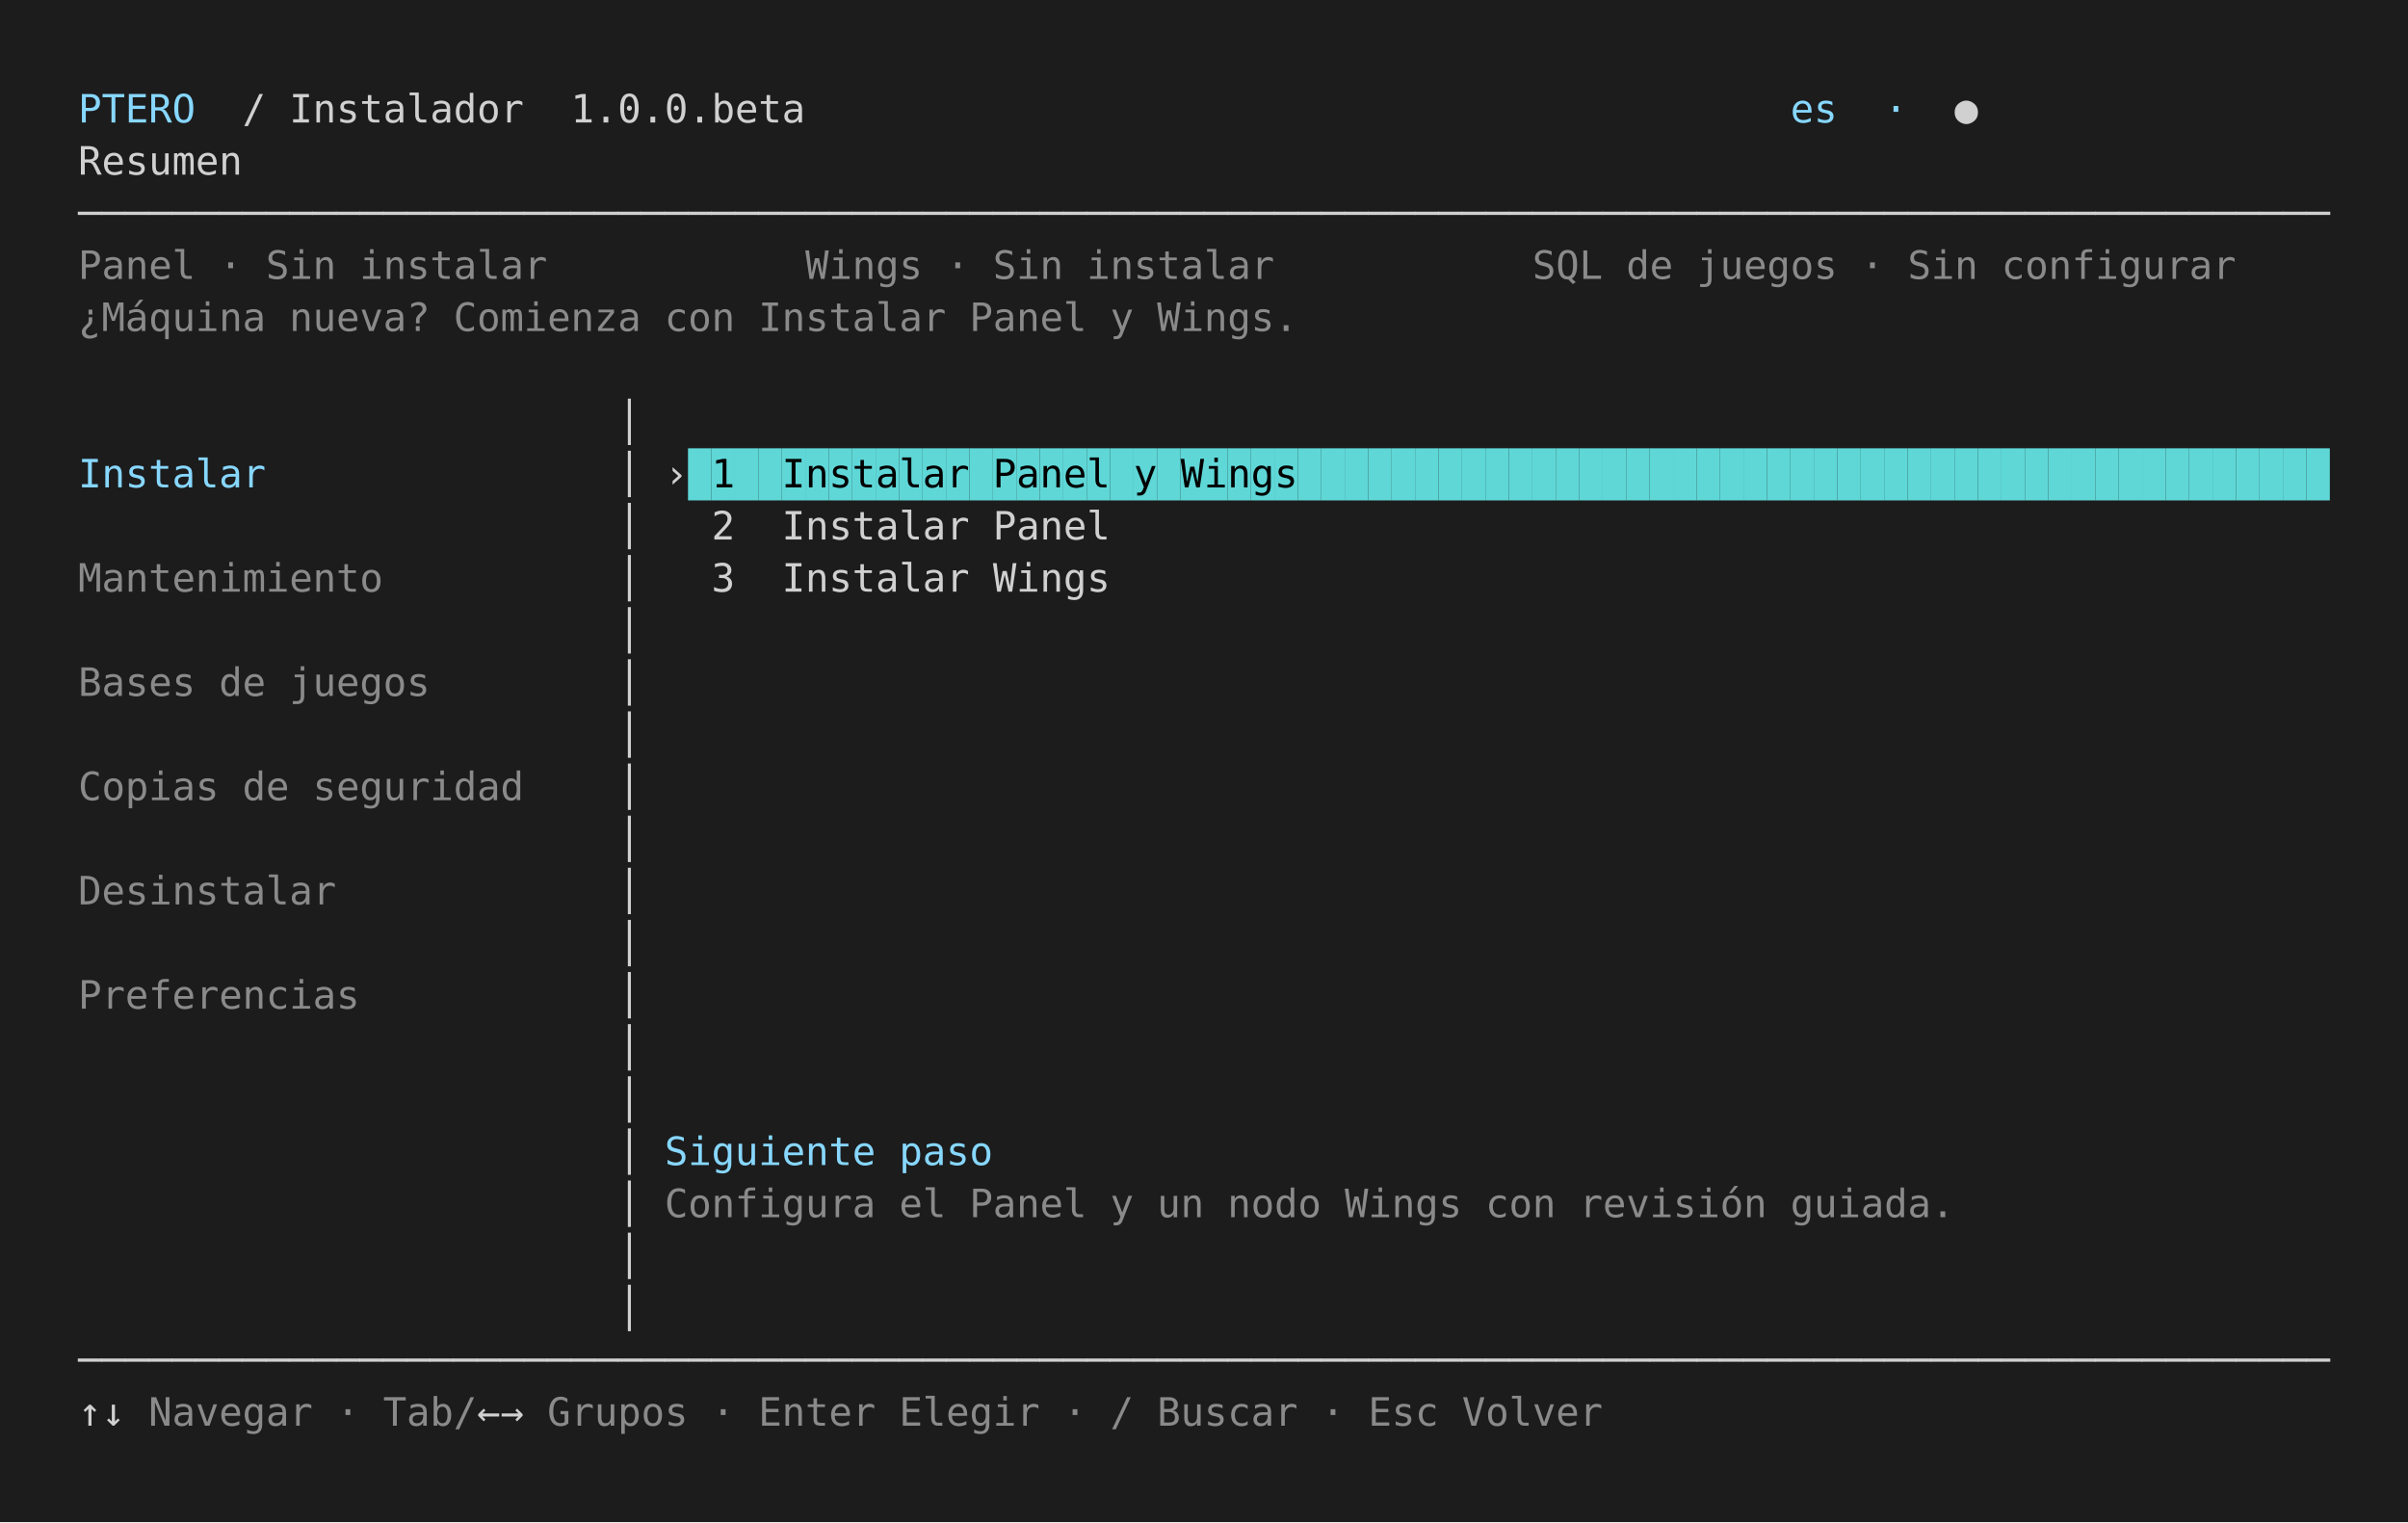
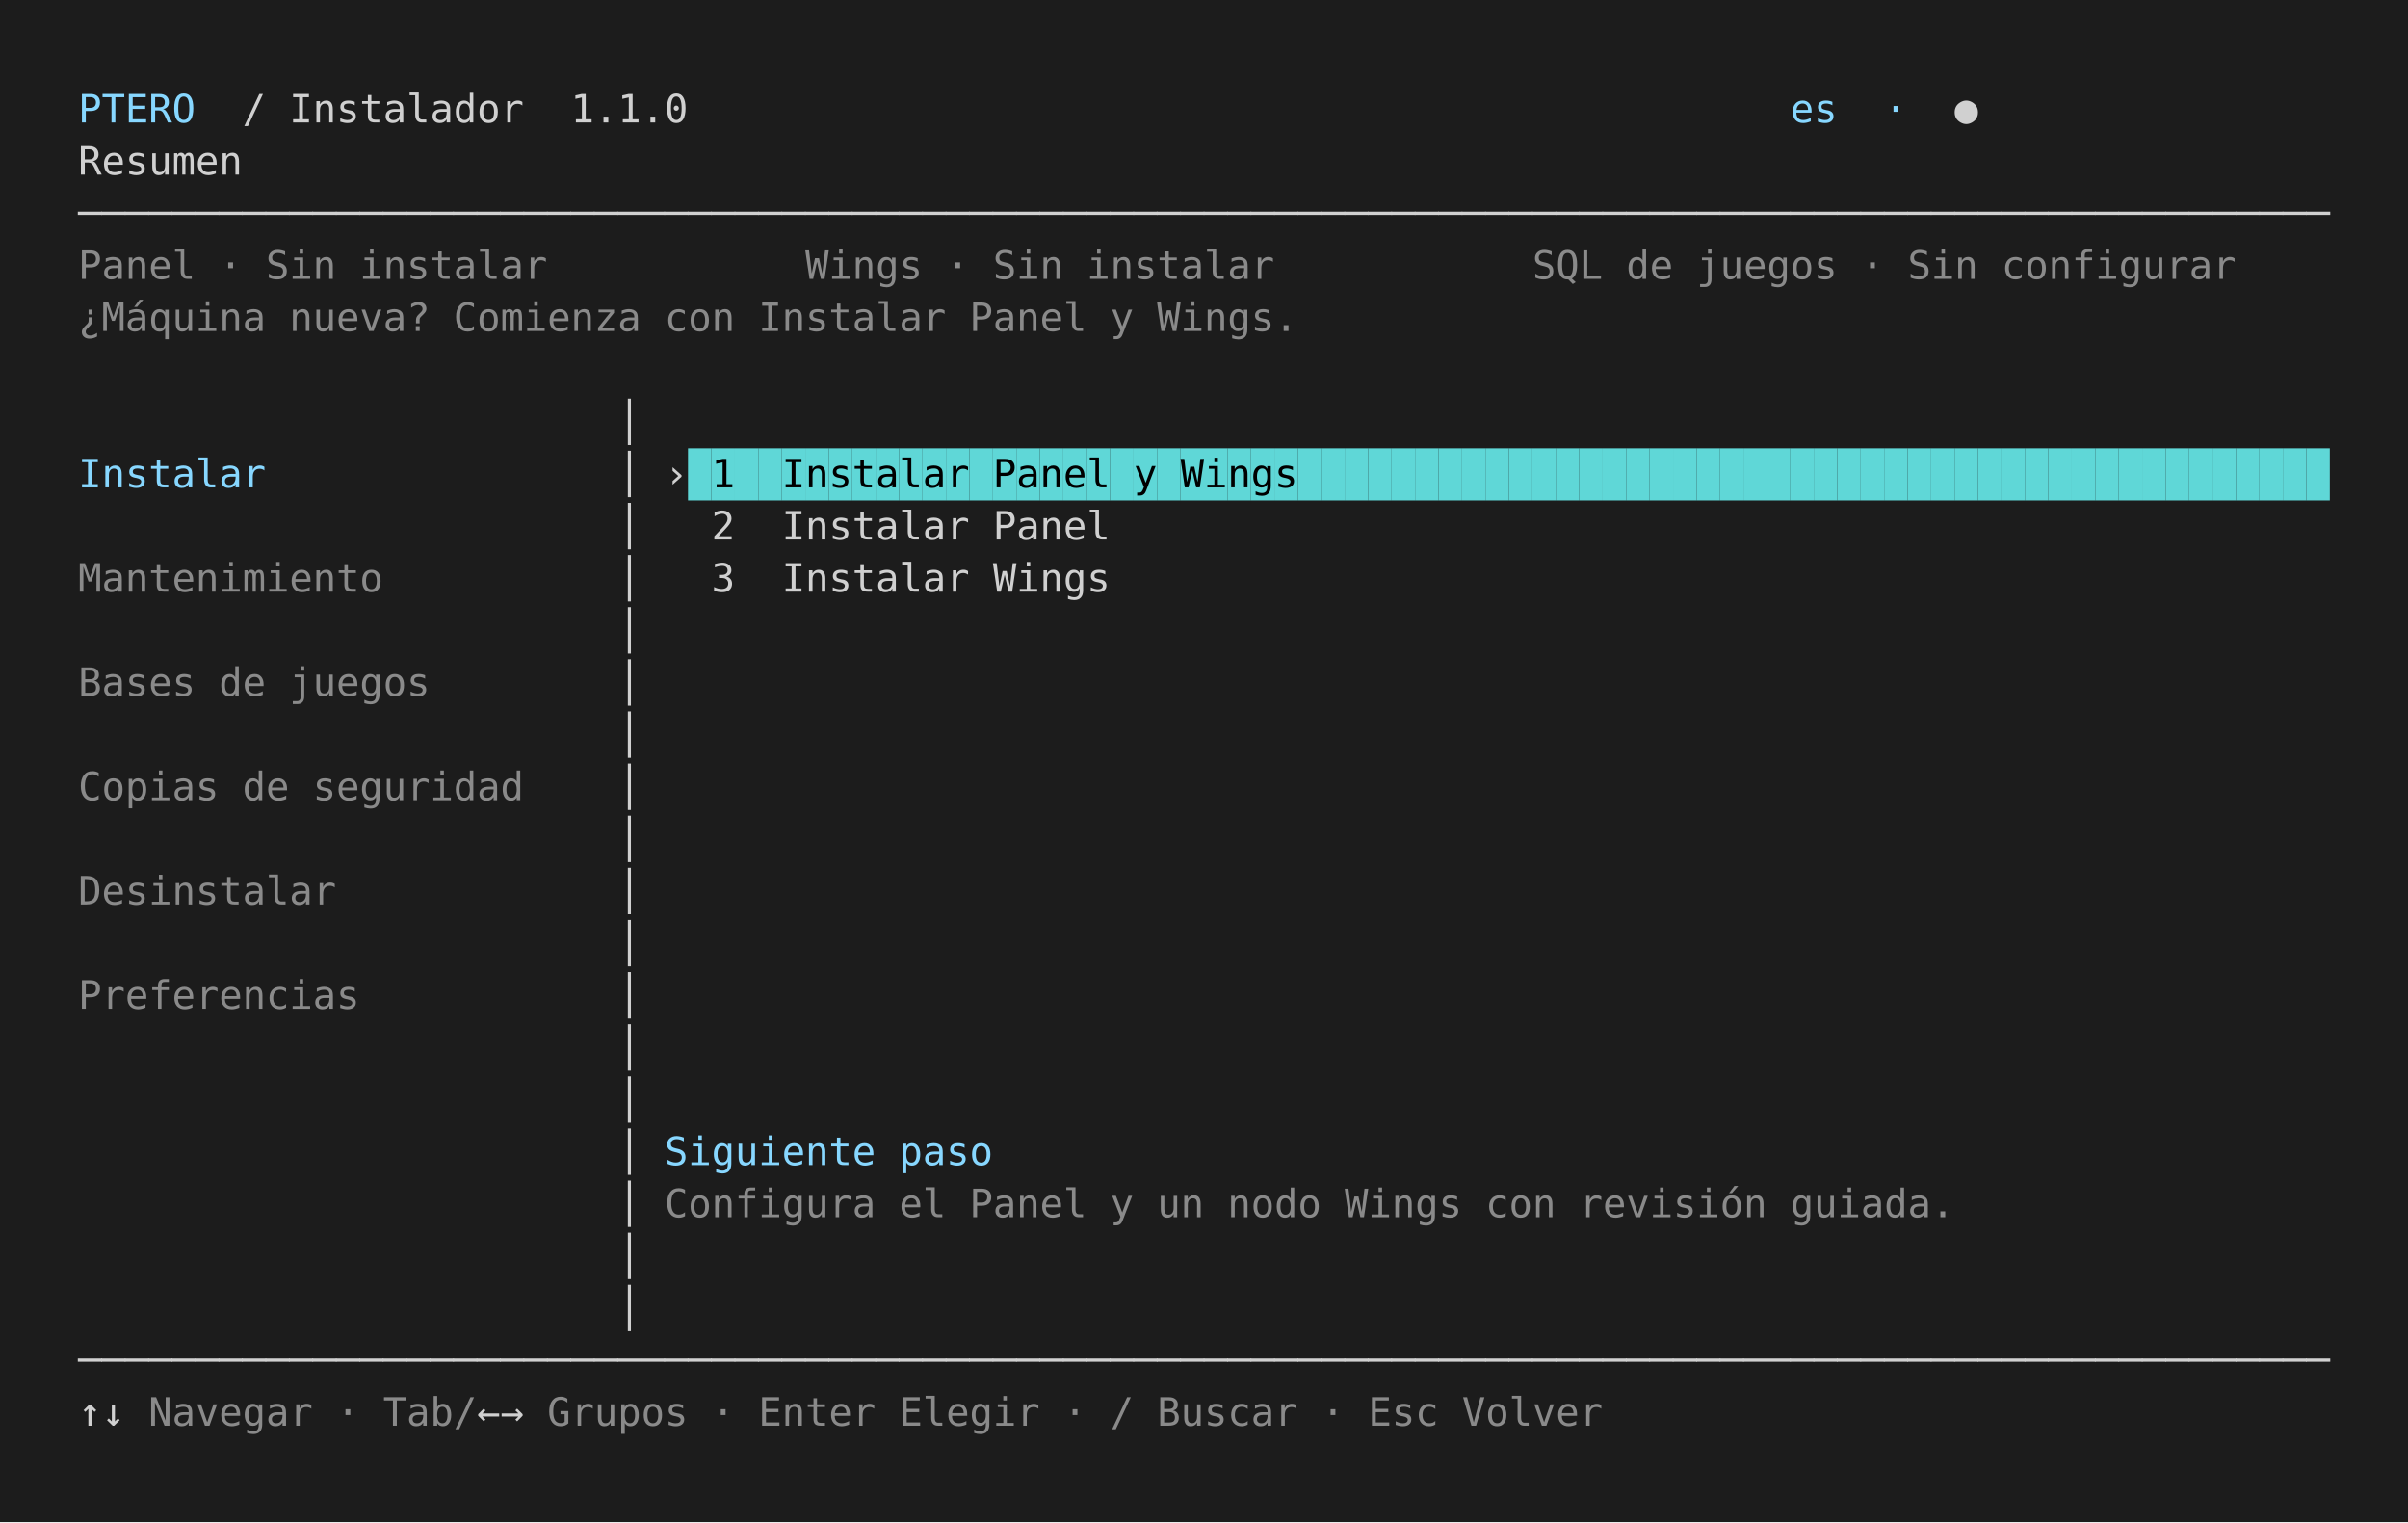
<svg xmlns="http://www.w3.org/2000/svg" width="924" height="584" role="img">
  <rect width="100%" height="100%" fill="#1c1c1c" />
  <g font-family="DejaVu Sans Mono,Consolas,monospace" font-size="15" xml:space="preserve">
    <text x="30" y="47" fill="#87d7ff">P</text>
    <text x="39" y="47" fill="#87d7ff">T</text>
    <text x="48" y="47" fill="#87d7ff">E</text>
    <text x="57" y="47" fill="#87d7ff">R</text>
    <text x="66" y="47" fill="#87d7ff">O</text>
    <text x="93" y="47" fill="#d0d0d0">/</text>
    <text x="111" y="47" fill="#d0d0d0">I</text>
    <text x="120" y="47" fill="#d0d0d0">n</text>
    <text x="129" y="47" fill="#d0d0d0">s</text>
    <text x="138" y="47" fill="#d0d0d0">t</text>
    <text x="147" y="47" fill="#d0d0d0">a</text>
    <text x="156" y="47" fill="#d0d0d0">l</text>
    <text x="165" y="47" fill="#d0d0d0">a</text>
    <text x="174" y="47" fill="#d0d0d0">d</text>
    <text x="183" y="47" fill="#d0d0d0">o</text>
    <text x="192" y="47" fill="#d0d0d0">r</text>
    <text x="219" y="47" fill="#d0d0d0">1</text>
    <text x="228" y="47" fill="#d0d0d0">.</text>
-     <text x="237" y="47" fill="#d0d0d0">0</text>
+     <text x="237" y="47" fill="#d0d0d0">1</text>
    <text x="246" y="47" fill="#d0d0d0">.</text>
    <text x="255" y="47" fill="#d0d0d0">0</text>
-     <text x="264" y="47" fill="#d0d0d0">.</text>
-     <text x="273" y="47" fill="#d0d0d0">b</text>
-     <text x="282" y="47" fill="#d0d0d0">e</text>
-     <text x="291" y="47" fill="#d0d0d0">t</text>
-     <text x="300" y="47" fill="#d0d0d0">a</text>
    <text x="687" y="47" fill="#87d7ff">e</text>
    <text x="696" y="47" fill="#87d7ff">s</text>
    <text x="723" y="47" fill="#87d7ff">·</text>
    <text x="750" y="47" fill="#d0d0d0">●</text>
    <text x="30" y="67" fill="#d0d0d0">R</text>
    <text x="39" y="67" fill="#d0d0d0">e</text>
    <text x="48" y="67" fill="#d0d0d0">s</text>
    <text x="57" y="67" fill="#d0d0d0">u</text>
    <text x="66" y="67" fill="#d0d0d0">m</text>
    <text x="75" y="67" fill="#d0d0d0">e</text>
    <text x="84" y="67" fill="#d0d0d0">n</text>
    <text x="30" y="87" fill="#d0d0d0">─</text>
    <text x="39" y="87" fill="#d0d0d0">─</text>
    <text x="48" y="87" fill="#d0d0d0">─</text>
    <text x="57" y="87" fill="#d0d0d0">─</text>
    <text x="66" y="87" fill="#d0d0d0">─</text>
    <text x="75" y="87" fill="#d0d0d0">─</text>
    <text x="84" y="87" fill="#d0d0d0">─</text>
    <text x="93" y="87" fill="#d0d0d0">─</text>
    <text x="102" y="87" fill="#d0d0d0">─</text>
    <text x="111" y="87" fill="#d0d0d0">─</text>
    <text x="120" y="87" fill="#d0d0d0">─</text>
    <text x="129" y="87" fill="#d0d0d0">─</text>
    <text x="138" y="87" fill="#d0d0d0">─</text>
    <text x="147" y="87" fill="#d0d0d0">─</text>
    <text x="156" y="87" fill="#d0d0d0">─</text>
    <text x="165" y="87" fill="#d0d0d0">─</text>
    <text x="174" y="87" fill="#d0d0d0">─</text>
    <text x="183" y="87" fill="#d0d0d0">─</text>
    <text x="192" y="87" fill="#d0d0d0">─</text>
    <text x="201" y="87" fill="#d0d0d0">─</text>
    <text x="210" y="87" fill="#d0d0d0">─</text>
    <text x="219" y="87" fill="#d0d0d0">─</text>
    <text x="228" y="87" fill="#d0d0d0">─</text>
    <text x="237" y="87" fill="#d0d0d0">─</text>
    <text x="246" y="87" fill="#d0d0d0">─</text>
    <text x="255" y="87" fill="#d0d0d0">─</text>
    <text x="264" y="87" fill="#d0d0d0">─</text>
    <text x="273" y="87" fill="#d0d0d0">─</text>
    <text x="282" y="87" fill="#d0d0d0">─</text>
    <text x="291" y="87" fill="#d0d0d0">─</text>
    <text x="300" y="87" fill="#d0d0d0">─</text>
    <text x="309" y="87" fill="#d0d0d0">─</text>
    <text x="318" y="87" fill="#d0d0d0">─</text>
    <text x="327" y="87" fill="#d0d0d0">─</text>
    <text x="336" y="87" fill="#d0d0d0">─</text>
    <text x="345" y="87" fill="#d0d0d0">─</text>
    <text x="354" y="87" fill="#d0d0d0">─</text>
    <text x="363" y="87" fill="#d0d0d0">─</text>
    <text x="372" y="87" fill="#d0d0d0">─</text>
    <text x="381" y="87" fill="#d0d0d0">─</text>
    <text x="390" y="87" fill="#d0d0d0">─</text>
    <text x="399" y="87" fill="#d0d0d0">─</text>
    <text x="408" y="87" fill="#d0d0d0">─</text>
    <text x="417" y="87" fill="#d0d0d0">─</text>
    <text x="426" y="87" fill="#d0d0d0">─</text>
    <text x="435" y="87" fill="#d0d0d0">─</text>
    <text x="444" y="87" fill="#d0d0d0">─</text>
    <text x="453" y="87" fill="#d0d0d0">─</text>
    <text x="462" y="87" fill="#d0d0d0">─</text>
    <text x="471" y="87" fill="#d0d0d0">─</text>
    <text x="480" y="87" fill="#d0d0d0">─</text>
    <text x="489" y="87" fill="#d0d0d0">─</text>
    <text x="498" y="87" fill="#d0d0d0">─</text>
    <text x="507" y="87" fill="#d0d0d0">─</text>
    <text x="516" y="87" fill="#d0d0d0">─</text>
    <text x="525" y="87" fill="#d0d0d0">─</text>
    <text x="534" y="87" fill="#d0d0d0">─</text>
    <text x="543" y="87" fill="#d0d0d0">─</text>
    <text x="552" y="87" fill="#d0d0d0">─</text>
    <text x="561" y="87" fill="#d0d0d0">─</text>
    <text x="570" y="87" fill="#d0d0d0">─</text>
    <text x="579" y="87" fill="#d0d0d0">─</text>
    <text x="588" y="87" fill="#d0d0d0">─</text>
    <text x="597" y="87" fill="#d0d0d0">─</text>
    <text x="606" y="87" fill="#d0d0d0">─</text>
    <text x="615" y="87" fill="#d0d0d0">─</text>
    <text x="624" y="87" fill="#d0d0d0">─</text>
    <text x="633" y="87" fill="#d0d0d0">─</text>
    <text x="642" y="87" fill="#d0d0d0">─</text>
    <text x="651" y="87" fill="#d0d0d0">─</text>
    <text x="660" y="87" fill="#d0d0d0">─</text>
    <text x="669" y="87" fill="#d0d0d0">─</text>
    <text x="678" y="87" fill="#d0d0d0">─</text>
    <text x="687" y="87" fill="#d0d0d0">─</text>
    <text x="696" y="87" fill="#d0d0d0">─</text>
    <text x="705" y="87" fill="#d0d0d0">─</text>
    <text x="714" y="87" fill="#d0d0d0">─</text>
    <text x="723" y="87" fill="#d0d0d0">─</text>
    <text x="732" y="87" fill="#d0d0d0">─</text>
    <text x="741" y="87" fill="#d0d0d0">─</text>
    <text x="750" y="87" fill="#d0d0d0">─</text>
    <text x="759" y="87" fill="#d0d0d0">─</text>
    <text x="768" y="87" fill="#d0d0d0">─</text>
    <text x="777" y="87" fill="#d0d0d0">─</text>
    <text x="786" y="87" fill="#d0d0d0">─</text>
    <text x="795" y="87" fill="#d0d0d0">─</text>
    <text x="804" y="87" fill="#d0d0d0">─</text>
    <text x="813" y="87" fill="#d0d0d0">─</text>
    <text x="822" y="87" fill="#d0d0d0">─</text>
    <text x="831" y="87" fill="#d0d0d0">─</text>
    <text x="840" y="87" fill="#d0d0d0">─</text>
    <text x="849" y="87" fill="#d0d0d0">─</text>
    <text x="858" y="87" fill="#d0d0d0">─</text>
    <text x="867" y="87" fill="#d0d0d0">─</text>
    <text x="876" y="87" fill="#d0d0d0">─</text>
    <text x="885" y="87" fill="#d0d0d0">─</text>
    <text x="30" y="107" fill="#8a8a8a">P</text>
    <text x="39" y="107" fill="#8a8a8a">a</text>
    <text x="48" y="107" fill="#8a8a8a">n</text>
    <text x="57" y="107" fill="#8a8a8a">e</text>
    <text x="66" y="107" fill="#8a8a8a">l</text>
    <text x="84" y="107" fill="#8a8a8a">·</text>
    <text x="102" y="107" fill="#8a8a8a">S</text>
    <text x="111" y="107" fill="#8a8a8a">i</text>
    <text x="120" y="107" fill="#8a8a8a">n</text>
    <text x="138" y="107" fill="#8a8a8a">i</text>
    <text x="147" y="107" fill="#8a8a8a">n</text>
    <text x="156" y="107" fill="#8a8a8a">s</text>
    <text x="165" y="107" fill="#8a8a8a">t</text>
    <text x="174" y="107" fill="#8a8a8a">a</text>
    <text x="183" y="107" fill="#8a8a8a">l</text>
    <text x="192" y="107" fill="#8a8a8a">a</text>
    <text x="201" y="107" fill="#8a8a8a">r</text>
    <text x="309" y="107" fill="#8a8a8a">W</text>
    <text x="318" y="107" fill="#8a8a8a">i</text>
    <text x="327" y="107" fill="#8a8a8a">n</text>
    <text x="336" y="107" fill="#8a8a8a">g</text>
    <text x="345" y="107" fill="#8a8a8a">s</text>
    <text x="363" y="107" fill="#8a8a8a">·</text>
    <text x="381" y="107" fill="#8a8a8a">S</text>
    <text x="390" y="107" fill="#8a8a8a">i</text>
    <text x="399" y="107" fill="#8a8a8a">n</text>
    <text x="417" y="107" fill="#8a8a8a">i</text>
    <text x="426" y="107" fill="#8a8a8a">n</text>
    <text x="435" y="107" fill="#8a8a8a">s</text>
    <text x="444" y="107" fill="#8a8a8a">t</text>
    <text x="453" y="107" fill="#8a8a8a">a</text>
    <text x="462" y="107" fill="#8a8a8a">l</text>
    <text x="471" y="107" fill="#8a8a8a">a</text>
    <text x="480" y="107" fill="#8a8a8a">r</text>
    <text x="588" y="107" fill="#8a8a8a">S</text>
    <text x="597" y="107" fill="#8a8a8a">Q</text>
    <text x="606" y="107" fill="#8a8a8a">L</text>
    <text x="624" y="107" fill="#8a8a8a">d</text>
    <text x="633" y="107" fill="#8a8a8a">e</text>
    <text x="651" y="107" fill="#8a8a8a">j</text>
    <text x="660" y="107" fill="#8a8a8a">u</text>
    <text x="669" y="107" fill="#8a8a8a">e</text>
    <text x="678" y="107" fill="#8a8a8a">g</text>
    <text x="687" y="107" fill="#8a8a8a">o</text>
    <text x="696" y="107" fill="#8a8a8a">s</text>
    <text x="714" y="107" fill="#8a8a8a">·</text>
    <text x="732" y="107" fill="#8a8a8a">S</text>
    <text x="741" y="107" fill="#8a8a8a">i</text>
    <text x="750" y="107" fill="#8a8a8a">n</text>
    <text x="768" y="107" fill="#8a8a8a">c</text>
    <text x="777" y="107" fill="#8a8a8a">o</text>
    <text x="786" y="107" fill="#8a8a8a">n</text>
    <text x="795" y="107" fill="#8a8a8a">f</text>
    <text x="804" y="107" fill="#8a8a8a">i</text>
    <text x="813" y="107" fill="#8a8a8a">g</text>
    <text x="822" y="107" fill="#8a8a8a">u</text>
    <text x="831" y="107" fill="#8a8a8a">r</text>
    <text x="840" y="107" fill="#8a8a8a">a</text>
    <text x="849" y="107" fill="#8a8a8a">r</text>
    <text x="30" y="127" fill="#8a8a8a">¿</text>
    <text x="39" y="127" fill="#8a8a8a">M</text>
    <text x="48" y="127" fill="#8a8a8a">á</text>
    <text x="57" y="127" fill="#8a8a8a">q</text>
    <text x="66" y="127" fill="#8a8a8a">u</text>
    <text x="75" y="127" fill="#8a8a8a">i</text>
    <text x="84" y="127" fill="#8a8a8a">n</text>
    <text x="93" y="127" fill="#8a8a8a">a</text>
    <text x="111" y="127" fill="#8a8a8a">n</text>
    <text x="120" y="127" fill="#8a8a8a">u</text>
    <text x="129" y="127" fill="#8a8a8a">e</text>
    <text x="138" y="127" fill="#8a8a8a">v</text>
    <text x="147" y="127" fill="#8a8a8a">a</text>
    <text x="156" y="127" fill="#8a8a8a">?</text>
    <text x="174" y="127" fill="#8a8a8a">C</text>
    <text x="183" y="127" fill="#8a8a8a">o</text>
    <text x="192" y="127" fill="#8a8a8a">m</text>
    <text x="201" y="127" fill="#8a8a8a">i</text>
    <text x="210" y="127" fill="#8a8a8a">e</text>
    <text x="219" y="127" fill="#8a8a8a">n</text>
    <text x="228" y="127" fill="#8a8a8a">z</text>
    <text x="237" y="127" fill="#8a8a8a">a</text>
    <text x="255" y="127" fill="#8a8a8a">c</text>
    <text x="264" y="127" fill="#8a8a8a">o</text>
    <text x="273" y="127" fill="#8a8a8a">n</text>
    <text x="291" y="127" fill="#8a8a8a">I</text>
    <text x="300" y="127" fill="#8a8a8a">n</text>
    <text x="309" y="127" fill="#8a8a8a">s</text>
    <text x="318" y="127" fill="#8a8a8a">t</text>
    <text x="327" y="127" fill="#8a8a8a">a</text>
    <text x="336" y="127" fill="#8a8a8a">l</text>
    <text x="345" y="127" fill="#8a8a8a">a</text>
    <text x="354" y="127" fill="#8a8a8a">r</text>
    <text x="372" y="127" fill="#8a8a8a">P</text>
    <text x="381" y="127" fill="#8a8a8a">a</text>
    <text x="390" y="127" fill="#8a8a8a">n</text>
    <text x="399" y="127" fill="#8a8a8a">e</text>
    <text x="408" y="127" fill="#8a8a8a">l</text>
    <text x="426" y="127" fill="#8a8a8a">y</text>
    <text x="444" y="127" fill="#8a8a8a">W</text>
    <text x="453" y="127" fill="#8a8a8a">i</text>
    <text x="462" y="127" fill="#8a8a8a">n</text>
    <text x="471" y="127" fill="#8a8a8a">g</text>
    <text x="480" y="127" fill="#8a8a8a">s</text>
    <text x="489" y="127" fill="#8a8a8a">.</text>
    <text x="237" y="167" fill="#d0d0d0">│</text>
    <text x="30" y="187" fill="#87d7ff">I</text>
    <text x="39" y="187" fill="#87d7ff">n</text>
    <text x="48" y="187" fill="#87d7ff">s</text>
    <text x="57" y="187" fill="#87d7ff">t</text>
    <text x="66" y="187" fill="#87d7ff">a</text>
    <text x="75" y="187" fill="#87d7ff">l</text>
    <text x="84" y="187" fill="#87d7ff">a</text>
    <text x="93" y="187" fill="#87d7ff">r</text>
    <text x="237" y="187" fill="#d0d0d0">│</text>
    <text x="255" y="187" fill="#d0d0d0">›</text>
    <rect x="264" y="172" width="9" height="20" fill="#5fd7d7" />
    <rect x="273" y="172" width="9" height="20" fill="#5fd7d7" />
    <text x="273" y="187" fill="#000000">1</text>
    <rect x="282" y="172" width="9" height="20" fill="#5fd7d7" />
    <rect x="291" y="172" width="9" height="20" fill="#5fd7d7" />
    <rect x="300" y="172" width="9" height="20" fill="#5fd7d7" />
    <text x="300" y="187" fill="#000000">I</text>
    <rect x="309" y="172" width="9" height="20" fill="#5fd7d7" />
    <text x="309" y="187" fill="#000000">n</text>
    <rect x="318" y="172" width="9" height="20" fill="#5fd7d7" />
    <text x="318" y="187" fill="#000000">s</text>
    <rect x="327" y="172" width="9" height="20" fill="#5fd7d7" />
    <text x="327" y="187" fill="#000000">t</text>
    <rect x="336" y="172" width="9" height="20" fill="#5fd7d7" />
    <text x="336" y="187" fill="#000000">a</text>
    <rect x="345" y="172" width="9" height="20" fill="#5fd7d7" />
    <text x="345" y="187" fill="#000000">l</text>
    <rect x="354" y="172" width="9" height="20" fill="#5fd7d7" />
    <text x="354" y="187" fill="#000000">a</text>
    <rect x="363" y="172" width="9" height="20" fill="#5fd7d7" />
    <text x="363" y="187" fill="#000000">r</text>
    <rect x="372" y="172" width="9" height="20" fill="#5fd7d7" />
    <rect x="381" y="172" width="9" height="20" fill="#5fd7d7" />
    <text x="381" y="187" fill="#000000">P</text>
    <rect x="390" y="172" width="9" height="20" fill="#5fd7d7" />
    <text x="390" y="187" fill="#000000">a</text>
    <rect x="399" y="172" width="9" height="20" fill="#5fd7d7" />
    <text x="399" y="187" fill="#000000">n</text>
    <rect x="408" y="172" width="9" height="20" fill="#5fd7d7" />
    <text x="408" y="187" fill="#000000">e</text>
    <rect x="417" y="172" width="9" height="20" fill="#5fd7d7" />
    <text x="417" y="187" fill="#000000">l</text>
    <rect x="426" y="172" width="9" height="20" fill="#5fd7d7" />
    <rect x="435" y="172" width="9" height="20" fill="#5fd7d7" />
    <text x="435" y="187" fill="#000000">y</text>
    <rect x="444" y="172" width="9" height="20" fill="#5fd7d7" />
    <rect x="453" y="172" width="9" height="20" fill="#5fd7d7" />
    <text x="453" y="187" fill="#000000">W</text>
    <rect x="462" y="172" width="9" height="20" fill="#5fd7d7" />
    <text x="462" y="187" fill="#000000">i</text>
    <rect x="471" y="172" width="9" height="20" fill="#5fd7d7" />
    <text x="471" y="187" fill="#000000">n</text>
    <rect x="480" y="172" width="9" height="20" fill="#5fd7d7" />
    <text x="480" y="187" fill="#000000">g</text>
    <rect x="489" y="172" width="9" height="20" fill="#5fd7d7" />
    <text x="489" y="187" fill="#000000">s</text>
    <rect x="498" y="172" width="9" height="20" fill="#5fd7d7" />
    <rect x="507" y="172" width="9" height="20" fill="#5fd7d7" />
    <rect x="516" y="172" width="9" height="20" fill="#5fd7d7" />
    <rect x="525" y="172" width="9" height="20" fill="#5fd7d7" />
    <rect x="534" y="172" width="9" height="20" fill="#5fd7d7" />
    <rect x="543" y="172" width="9" height="20" fill="#5fd7d7" />
    <rect x="552" y="172" width="9" height="20" fill="#5fd7d7" />
    <rect x="561" y="172" width="9" height="20" fill="#5fd7d7" />
    <rect x="570" y="172" width="9" height="20" fill="#5fd7d7" />
    <rect x="579" y="172" width="9" height="20" fill="#5fd7d7" />
    <rect x="588" y="172" width="9" height="20" fill="#5fd7d7" />
    <rect x="597" y="172" width="9" height="20" fill="#5fd7d7" />
    <rect x="606" y="172" width="9" height="20" fill="#5fd7d7" />
    <rect x="615" y="172" width="9" height="20" fill="#5fd7d7" />
    <rect x="624" y="172" width="9" height="20" fill="#5fd7d7" />
    <rect x="633" y="172" width="9" height="20" fill="#5fd7d7" />
    <rect x="642" y="172" width="9" height="20" fill="#5fd7d7" />
    <rect x="651" y="172" width="9" height="20" fill="#5fd7d7" />
    <rect x="660" y="172" width="9" height="20" fill="#5fd7d7" />
    <rect x="669" y="172" width="9" height="20" fill="#5fd7d7" />
    <rect x="678" y="172" width="9" height="20" fill="#5fd7d7" />
    <rect x="687" y="172" width="9" height="20" fill="#5fd7d7" />
    <rect x="696" y="172" width="9" height="20" fill="#5fd7d7" />
    <rect x="705" y="172" width="9" height="20" fill="#5fd7d7" />
    <rect x="714" y="172" width="9" height="20" fill="#5fd7d7" />
    <rect x="723" y="172" width="9" height="20" fill="#5fd7d7" />
    <rect x="732" y="172" width="9" height="20" fill="#5fd7d7" />
    <rect x="741" y="172" width="9" height="20" fill="#5fd7d7" />
    <rect x="750" y="172" width="9" height="20" fill="#5fd7d7" />
    <rect x="759" y="172" width="9" height="20" fill="#5fd7d7" />
    <rect x="768" y="172" width="9" height="20" fill="#5fd7d7" />
    <rect x="777" y="172" width="9" height="20" fill="#5fd7d7" />
    <rect x="786" y="172" width="9" height="20" fill="#5fd7d7" />
    <rect x="795" y="172" width="9" height="20" fill="#5fd7d7" />
    <rect x="804" y="172" width="9" height="20" fill="#5fd7d7" />
    <rect x="813" y="172" width="9" height="20" fill="#5fd7d7" />
    <rect x="822" y="172" width="9" height="20" fill="#5fd7d7" />
    <rect x="831" y="172" width="9" height="20" fill="#5fd7d7" />
    <rect x="840" y="172" width="9" height="20" fill="#5fd7d7" />
    <rect x="849" y="172" width="9" height="20" fill="#5fd7d7" />
    <rect x="858" y="172" width="9" height="20" fill="#5fd7d7" />
    <rect x="867" y="172" width="9" height="20" fill="#5fd7d7" />
    <rect x="876" y="172" width="9" height="20" fill="#5fd7d7" />
    <rect x="885" y="172" width="9" height="20" fill="#5fd7d7" />
    <text x="237" y="207" fill="#d0d0d0">│</text>
    <text x="273" y="207" fill="#d0d0d0">2</text>
    <text x="300" y="207" fill="#d0d0d0">I</text>
    <text x="309" y="207" fill="#d0d0d0">n</text>
    <text x="318" y="207" fill="#d0d0d0">s</text>
    <text x="327" y="207" fill="#d0d0d0">t</text>
    <text x="336" y="207" fill="#d0d0d0">a</text>
    <text x="345" y="207" fill="#d0d0d0">l</text>
    <text x="354" y="207" fill="#d0d0d0">a</text>
    <text x="363" y="207" fill="#d0d0d0">r</text>
    <text x="381" y="207" fill="#d0d0d0">P</text>
    <text x="390" y="207" fill="#d0d0d0">a</text>
    <text x="399" y="207" fill="#d0d0d0">n</text>
    <text x="408" y="207" fill="#d0d0d0">e</text>
    <text x="417" y="207" fill="#d0d0d0">l</text>
    <text x="30" y="227" fill="#8a8a8a">M</text>
    <text x="39" y="227" fill="#8a8a8a">a</text>
    <text x="48" y="227" fill="#8a8a8a">n</text>
    <text x="57" y="227" fill="#8a8a8a">t</text>
    <text x="66" y="227" fill="#8a8a8a">e</text>
    <text x="75" y="227" fill="#8a8a8a">n</text>
    <text x="84" y="227" fill="#8a8a8a">i</text>
    <text x="93" y="227" fill="#8a8a8a">m</text>
    <text x="102" y="227" fill="#8a8a8a">i</text>
    <text x="111" y="227" fill="#8a8a8a">e</text>
    <text x="120" y="227" fill="#8a8a8a">n</text>
    <text x="129" y="227" fill="#8a8a8a">t</text>
    <text x="138" y="227" fill="#8a8a8a">o</text>
    <text x="237" y="227" fill="#d0d0d0">│</text>
    <text x="273" y="227" fill="#d0d0d0">3</text>
    <text x="300" y="227" fill="#d0d0d0">I</text>
    <text x="309" y="227" fill="#d0d0d0">n</text>
    <text x="318" y="227" fill="#d0d0d0">s</text>
    <text x="327" y="227" fill="#d0d0d0">t</text>
    <text x="336" y="227" fill="#d0d0d0">a</text>
    <text x="345" y="227" fill="#d0d0d0">l</text>
    <text x="354" y="227" fill="#d0d0d0">a</text>
    <text x="363" y="227" fill="#d0d0d0">r</text>
    <text x="381" y="227" fill="#d0d0d0">W</text>
    <text x="390" y="227" fill="#d0d0d0">i</text>
    <text x="399" y="227" fill="#d0d0d0">n</text>
    <text x="408" y="227" fill="#d0d0d0">g</text>
    <text x="417" y="227" fill="#d0d0d0">s</text>
    <text x="237" y="247" fill="#d0d0d0">│</text>
    <text x="30" y="267" fill="#8a8a8a">B</text>
    <text x="39" y="267" fill="#8a8a8a">a</text>
    <text x="48" y="267" fill="#8a8a8a">s</text>
    <text x="57" y="267" fill="#8a8a8a">e</text>
    <text x="66" y="267" fill="#8a8a8a">s</text>
    <text x="84" y="267" fill="#8a8a8a">d</text>
    <text x="93" y="267" fill="#8a8a8a">e</text>
    <text x="111" y="267" fill="#8a8a8a">j</text>
    <text x="120" y="267" fill="#8a8a8a">u</text>
    <text x="129" y="267" fill="#8a8a8a">e</text>
    <text x="138" y="267" fill="#8a8a8a">g</text>
    <text x="147" y="267" fill="#8a8a8a">o</text>
    <text x="156" y="267" fill="#8a8a8a">s</text>
    <text x="237" y="267" fill="#d0d0d0">│</text>
    <text x="237" y="287" fill="#d0d0d0">│</text>
    <text x="30" y="307" fill="#8a8a8a">C</text>
    <text x="39" y="307" fill="#8a8a8a">o</text>
    <text x="48" y="307" fill="#8a8a8a">p</text>
    <text x="57" y="307" fill="#8a8a8a">i</text>
    <text x="66" y="307" fill="#8a8a8a">a</text>
    <text x="75" y="307" fill="#8a8a8a">s</text>
    <text x="93" y="307" fill="#8a8a8a">d</text>
    <text x="102" y="307" fill="#8a8a8a">e</text>
    <text x="120" y="307" fill="#8a8a8a">s</text>
    <text x="129" y="307" fill="#8a8a8a">e</text>
    <text x="138" y="307" fill="#8a8a8a">g</text>
    <text x="147" y="307" fill="#8a8a8a">u</text>
    <text x="156" y="307" fill="#8a8a8a">r</text>
    <text x="165" y="307" fill="#8a8a8a">i</text>
    <text x="174" y="307" fill="#8a8a8a">d</text>
    <text x="183" y="307" fill="#8a8a8a">a</text>
    <text x="192" y="307" fill="#8a8a8a">d</text>
    <text x="237" y="307" fill="#d0d0d0">│</text>
    <text x="237" y="327" fill="#d0d0d0">│</text>
    <text x="30" y="347" fill="#8a8a8a">D</text>
    <text x="39" y="347" fill="#8a8a8a">e</text>
    <text x="48" y="347" fill="#8a8a8a">s</text>
    <text x="57" y="347" fill="#8a8a8a">i</text>
    <text x="66" y="347" fill="#8a8a8a">n</text>
    <text x="75" y="347" fill="#8a8a8a">s</text>
    <text x="84" y="347" fill="#8a8a8a">t</text>
    <text x="93" y="347" fill="#8a8a8a">a</text>
    <text x="102" y="347" fill="#8a8a8a">l</text>
    <text x="111" y="347" fill="#8a8a8a">a</text>
    <text x="120" y="347" fill="#8a8a8a">r</text>
    <text x="237" y="347" fill="#d0d0d0">│</text>
    <text x="237" y="367" fill="#d0d0d0">│</text>
    <text x="30" y="387" fill="#8a8a8a">P</text>
    <text x="39" y="387" fill="#8a8a8a">r</text>
    <text x="48" y="387" fill="#8a8a8a">e</text>
    <text x="57" y="387" fill="#8a8a8a">f</text>
    <text x="66" y="387" fill="#8a8a8a">e</text>
    <text x="75" y="387" fill="#8a8a8a">r</text>
    <text x="84" y="387" fill="#8a8a8a">e</text>
    <text x="93" y="387" fill="#8a8a8a">n</text>
    <text x="102" y="387" fill="#8a8a8a">c</text>
    <text x="111" y="387" fill="#8a8a8a">i</text>
    <text x="120" y="387" fill="#8a8a8a">a</text>
    <text x="129" y="387" fill="#8a8a8a">s</text>
    <text x="237" y="387" fill="#d0d0d0">│</text>
    <text x="237" y="407" fill="#d0d0d0">│</text>
    <text x="237" y="427" fill="#d0d0d0">│</text>
    <text x="237" y="447" fill="#d0d0d0">│</text>
    <text x="255" y="447" fill="#87d7ff">S</text>
    <text x="264" y="447" fill="#87d7ff">i</text>
    <text x="273" y="447" fill="#87d7ff">g</text>
    <text x="282" y="447" fill="#87d7ff">u</text>
    <text x="291" y="447" fill="#87d7ff">i</text>
    <text x="300" y="447" fill="#87d7ff">e</text>
    <text x="309" y="447" fill="#87d7ff">n</text>
    <text x="318" y="447" fill="#87d7ff">t</text>
    <text x="327" y="447" fill="#87d7ff">e</text>
    <text x="345" y="447" fill="#87d7ff">p</text>
    <text x="354" y="447" fill="#87d7ff">a</text>
    <text x="363" y="447" fill="#87d7ff">s</text>
    <text x="372" y="447" fill="#87d7ff">o</text>
    <text x="237" y="467" fill="#d0d0d0">│</text>
    <text x="255" y="467" fill="#8a8a8a">C</text>
    <text x="264" y="467" fill="#8a8a8a">o</text>
    <text x="273" y="467" fill="#8a8a8a">n</text>
    <text x="282" y="467" fill="#8a8a8a">f</text>
    <text x="291" y="467" fill="#8a8a8a">i</text>
    <text x="300" y="467" fill="#8a8a8a">g</text>
    <text x="309" y="467" fill="#8a8a8a">u</text>
    <text x="318" y="467" fill="#8a8a8a">r</text>
    <text x="327" y="467" fill="#8a8a8a">a</text>
    <text x="345" y="467" fill="#8a8a8a">e</text>
    <text x="354" y="467" fill="#8a8a8a">l</text>
    <text x="372" y="467" fill="#8a8a8a">P</text>
    <text x="381" y="467" fill="#8a8a8a">a</text>
    <text x="390" y="467" fill="#8a8a8a">n</text>
    <text x="399" y="467" fill="#8a8a8a">e</text>
    <text x="408" y="467" fill="#8a8a8a">l</text>
    <text x="426" y="467" fill="#8a8a8a">y</text>
    <text x="444" y="467" fill="#8a8a8a">u</text>
    <text x="453" y="467" fill="#8a8a8a">n</text>
    <text x="471" y="467" fill="#8a8a8a">n</text>
    <text x="480" y="467" fill="#8a8a8a">o</text>
    <text x="489" y="467" fill="#8a8a8a">d</text>
    <text x="498" y="467" fill="#8a8a8a">o</text>
    <text x="516" y="467" fill="#8a8a8a">W</text>
    <text x="525" y="467" fill="#8a8a8a">i</text>
    <text x="534" y="467" fill="#8a8a8a">n</text>
    <text x="543" y="467" fill="#8a8a8a">g</text>
    <text x="552" y="467" fill="#8a8a8a">s</text>
    <text x="570" y="467" fill="#8a8a8a">c</text>
    <text x="579" y="467" fill="#8a8a8a">o</text>
    <text x="588" y="467" fill="#8a8a8a">n</text>
    <text x="606" y="467" fill="#8a8a8a">r</text>
    <text x="615" y="467" fill="#8a8a8a">e</text>
    <text x="624" y="467" fill="#8a8a8a">v</text>
    <text x="633" y="467" fill="#8a8a8a">i</text>
    <text x="642" y="467" fill="#8a8a8a">s</text>
    <text x="651" y="467" fill="#8a8a8a">i</text>
    <text x="660" y="467" fill="#8a8a8a">ó</text>
    <text x="669" y="467" fill="#8a8a8a">n</text>
    <text x="687" y="467" fill="#8a8a8a">g</text>
    <text x="696" y="467" fill="#8a8a8a">u</text>
    <text x="705" y="467" fill="#8a8a8a">i</text>
    <text x="714" y="467" fill="#8a8a8a">a</text>
    <text x="723" y="467" fill="#8a8a8a">d</text>
    <text x="732" y="467" fill="#8a8a8a">a</text>
    <text x="741" y="467" fill="#8a8a8a">.</text>
    <text x="237" y="487" fill="#d0d0d0">│</text>
    <text x="237" y="507" fill="#d0d0d0">│</text>
    <text x="30" y="527" fill="#d0d0d0">─</text>
    <text x="39" y="527" fill="#d0d0d0">─</text>
    <text x="48" y="527" fill="#d0d0d0">─</text>
    <text x="57" y="527" fill="#d0d0d0">─</text>
    <text x="66" y="527" fill="#d0d0d0">─</text>
    <text x="75" y="527" fill="#d0d0d0">─</text>
    <text x="84" y="527" fill="#d0d0d0">─</text>
    <text x="93" y="527" fill="#d0d0d0">─</text>
    <text x="102" y="527" fill="#d0d0d0">─</text>
    <text x="111" y="527" fill="#d0d0d0">─</text>
    <text x="120" y="527" fill="#d0d0d0">─</text>
    <text x="129" y="527" fill="#d0d0d0">─</text>
    <text x="138" y="527" fill="#d0d0d0">─</text>
    <text x="147" y="527" fill="#d0d0d0">─</text>
    <text x="156" y="527" fill="#d0d0d0">─</text>
    <text x="165" y="527" fill="#d0d0d0">─</text>
    <text x="174" y="527" fill="#d0d0d0">─</text>
    <text x="183" y="527" fill="#d0d0d0">─</text>
    <text x="192" y="527" fill="#d0d0d0">─</text>
    <text x="201" y="527" fill="#d0d0d0">─</text>
    <text x="210" y="527" fill="#d0d0d0">─</text>
    <text x="219" y="527" fill="#d0d0d0">─</text>
    <text x="228" y="527" fill="#d0d0d0">─</text>
    <text x="237" y="527" fill="#d0d0d0">─</text>
    <text x="246" y="527" fill="#d0d0d0">─</text>
    <text x="255" y="527" fill="#d0d0d0">─</text>
    <text x="264" y="527" fill="#d0d0d0">─</text>
    <text x="273" y="527" fill="#d0d0d0">─</text>
    <text x="282" y="527" fill="#d0d0d0">─</text>
    <text x="291" y="527" fill="#d0d0d0">─</text>
    <text x="300" y="527" fill="#d0d0d0">─</text>
    <text x="309" y="527" fill="#d0d0d0">─</text>
    <text x="318" y="527" fill="#d0d0d0">─</text>
    <text x="327" y="527" fill="#d0d0d0">─</text>
    <text x="336" y="527" fill="#d0d0d0">─</text>
    <text x="345" y="527" fill="#d0d0d0">─</text>
    <text x="354" y="527" fill="#d0d0d0">─</text>
    <text x="363" y="527" fill="#d0d0d0">─</text>
    <text x="372" y="527" fill="#d0d0d0">─</text>
    <text x="381" y="527" fill="#d0d0d0">─</text>
    <text x="390" y="527" fill="#d0d0d0">─</text>
    <text x="399" y="527" fill="#d0d0d0">─</text>
    <text x="408" y="527" fill="#d0d0d0">─</text>
    <text x="417" y="527" fill="#d0d0d0">─</text>
    <text x="426" y="527" fill="#d0d0d0">─</text>
    <text x="435" y="527" fill="#d0d0d0">─</text>
    <text x="444" y="527" fill="#d0d0d0">─</text>
    <text x="453" y="527" fill="#d0d0d0">─</text>
    <text x="462" y="527" fill="#d0d0d0">─</text>
    <text x="471" y="527" fill="#d0d0d0">─</text>
    <text x="480" y="527" fill="#d0d0d0">─</text>
    <text x="489" y="527" fill="#d0d0d0">─</text>
    <text x="498" y="527" fill="#d0d0d0">─</text>
    <text x="507" y="527" fill="#d0d0d0">─</text>
    <text x="516" y="527" fill="#d0d0d0">─</text>
    <text x="525" y="527" fill="#d0d0d0">─</text>
    <text x="534" y="527" fill="#d0d0d0">─</text>
    <text x="543" y="527" fill="#d0d0d0">─</text>
    <text x="552" y="527" fill="#d0d0d0">─</text>
    <text x="561" y="527" fill="#d0d0d0">─</text>
    <text x="570" y="527" fill="#d0d0d0">─</text>
    <text x="579" y="527" fill="#d0d0d0">─</text>
    <text x="588" y="527" fill="#d0d0d0">─</text>
    <text x="597" y="527" fill="#d0d0d0">─</text>
    <text x="606" y="527" fill="#d0d0d0">─</text>
    <text x="615" y="527" fill="#d0d0d0">─</text>
    <text x="624" y="527" fill="#d0d0d0">─</text>
    <text x="633" y="527" fill="#d0d0d0">─</text>
    <text x="642" y="527" fill="#d0d0d0">─</text>
    <text x="651" y="527" fill="#d0d0d0">─</text>
    <text x="660" y="527" fill="#d0d0d0">─</text>
    <text x="669" y="527" fill="#d0d0d0">─</text>
    <text x="678" y="527" fill="#d0d0d0">─</text>
    <text x="687" y="527" fill="#d0d0d0">─</text>
    <text x="696" y="527" fill="#d0d0d0">─</text>
    <text x="705" y="527" fill="#d0d0d0">─</text>
    <text x="714" y="527" fill="#d0d0d0">─</text>
    <text x="723" y="527" fill="#d0d0d0">─</text>
    <text x="732" y="527" fill="#d0d0d0">─</text>
    <text x="741" y="527" fill="#d0d0d0">─</text>
    <text x="750" y="527" fill="#d0d0d0">─</text>
    <text x="759" y="527" fill="#d0d0d0">─</text>
    <text x="768" y="527" fill="#d0d0d0">─</text>
    <text x="777" y="527" fill="#d0d0d0">─</text>
    <text x="786" y="527" fill="#d0d0d0">─</text>
    <text x="795" y="527" fill="#d0d0d0">─</text>
    <text x="804" y="527" fill="#d0d0d0">─</text>
    <text x="813" y="527" fill="#d0d0d0">─</text>
    <text x="822" y="527" fill="#d0d0d0">─</text>
    <text x="831" y="527" fill="#d0d0d0">─</text>
    <text x="840" y="527" fill="#d0d0d0">─</text>
    <text x="849" y="527" fill="#d0d0d0">─</text>
    <text x="858" y="527" fill="#d0d0d0">─</text>
    <text x="867" y="527" fill="#d0d0d0">─</text>
    <text x="876" y="527" fill="#d0d0d0">─</text>
    <text x="885" y="527" fill="#d0d0d0">─</text>
    <text x="30" y="547" fill="#d0d0d0">↑</text>
    <text x="39" y="547" fill="#d0d0d0">↓</text>
    <text x="57" y="547" fill="#8a8a8a">N</text>
    <text x="66" y="547" fill="#8a8a8a">a</text>
    <text x="75" y="547" fill="#8a8a8a">v</text>
    <text x="84" y="547" fill="#8a8a8a">e</text>
    <text x="93" y="547" fill="#8a8a8a">g</text>
    <text x="102" y="547" fill="#8a8a8a">a</text>
    <text x="111" y="547" fill="#8a8a8a">r</text>
    <text x="129" y="547" fill="#8a8a8a">·</text>
    <text x="147" y="547" fill="#8a8a8a">T</text>
    <text x="156" y="547" fill="#8a8a8a">a</text>
    <text x="165" y="547" fill="#8a8a8a">b</text>
    <text x="174" y="547" fill="#8a8a8a">/</text>
    <text x="183" y="547" fill="#d0d0d0">←</text>
    <text x="192" y="547" fill="#d0d0d0">→</text>
    <text x="210" y="547" fill="#8a8a8a">G</text>
    <text x="219" y="547" fill="#8a8a8a">r</text>
    <text x="228" y="547" fill="#8a8a8a">u</text>
    <text x="237" y="547" fill="#8a8a8a">p</text>
    <text x="246" y="547" fill="#8a8a8a">o</text>
    <text x="255" y="547" fill="#8a8a8a">s</text>
    <text x="273" y="547" fill="#8a8a8a">·</text>
    <text x="291" y="547" fill="#8a8a8a">E</text>
    <text x="300" y="547" fill="#8a8a8a">n</text>
    <text x="309" y="547" fill="#8a8a8a">t</text>
    <text x="318" y="547" fill="#8a8a8a">e</text>
    <text x="327" y="547" fill="#8a8a8a">r</text>
    <text x="345" y="547" fill="#8a8a8a">E</text>
    <text x="354" y="547" fill="#8a8a8a">l</text>
    <text x="363" y="547" fill="#8a8a8a">e</text>
    <text x="372" y="547" fill="#8a8a8a">g</text>
    <text x="381" y="547" fill="#8a8a8a">i</text>
    <text x="390" y="547" fill="#8a8a8a">r</text>
    <text x="408" y="547" fill="#8a8a8a">·</text>
    <text x="426" y="547" fill="#8a8a8a">/</text>
    <text x="444" y="547" fill="#8a8a8a">B</text>
    <text x="453" y="547" fill="#8a8a8a">u</text>
    <text x="462" y="547" fill="#8a8a8a">s</text>
    <text x="471" y="547" fill="#8a8a8a">c</text>
    <text x="480" y="547" fill="#8a8a8a">a</text>
    <text x="489" y="547" fill="#8a8a8a">r</text>
    <text x="507" y="547" fill="#8a8a8a">·</text>
    <text x="525" y="547" fill="#8a8a8a">E</text>
    <text x="534" y="547" fill="#8a8a8a">s</text>
    <text x="543" y="547" fill="#8a8a8a">c</text>
    <text x="561" y="547" fill="#8a8a8a">V</text>
    <text x="570" y="547" fill="#8a8a8a">o</text>
    <text x="579" y="547" fill="#8a8a8a">l</text>
    <text x="588" y="547" fill="#8a8a8a">v</text>
    <text x="597" y="547" fill="#8a8a8a">e</text>
    <text x="606" y="547" fill="#8a8a8a">r</text>
  </g>
</svg>
